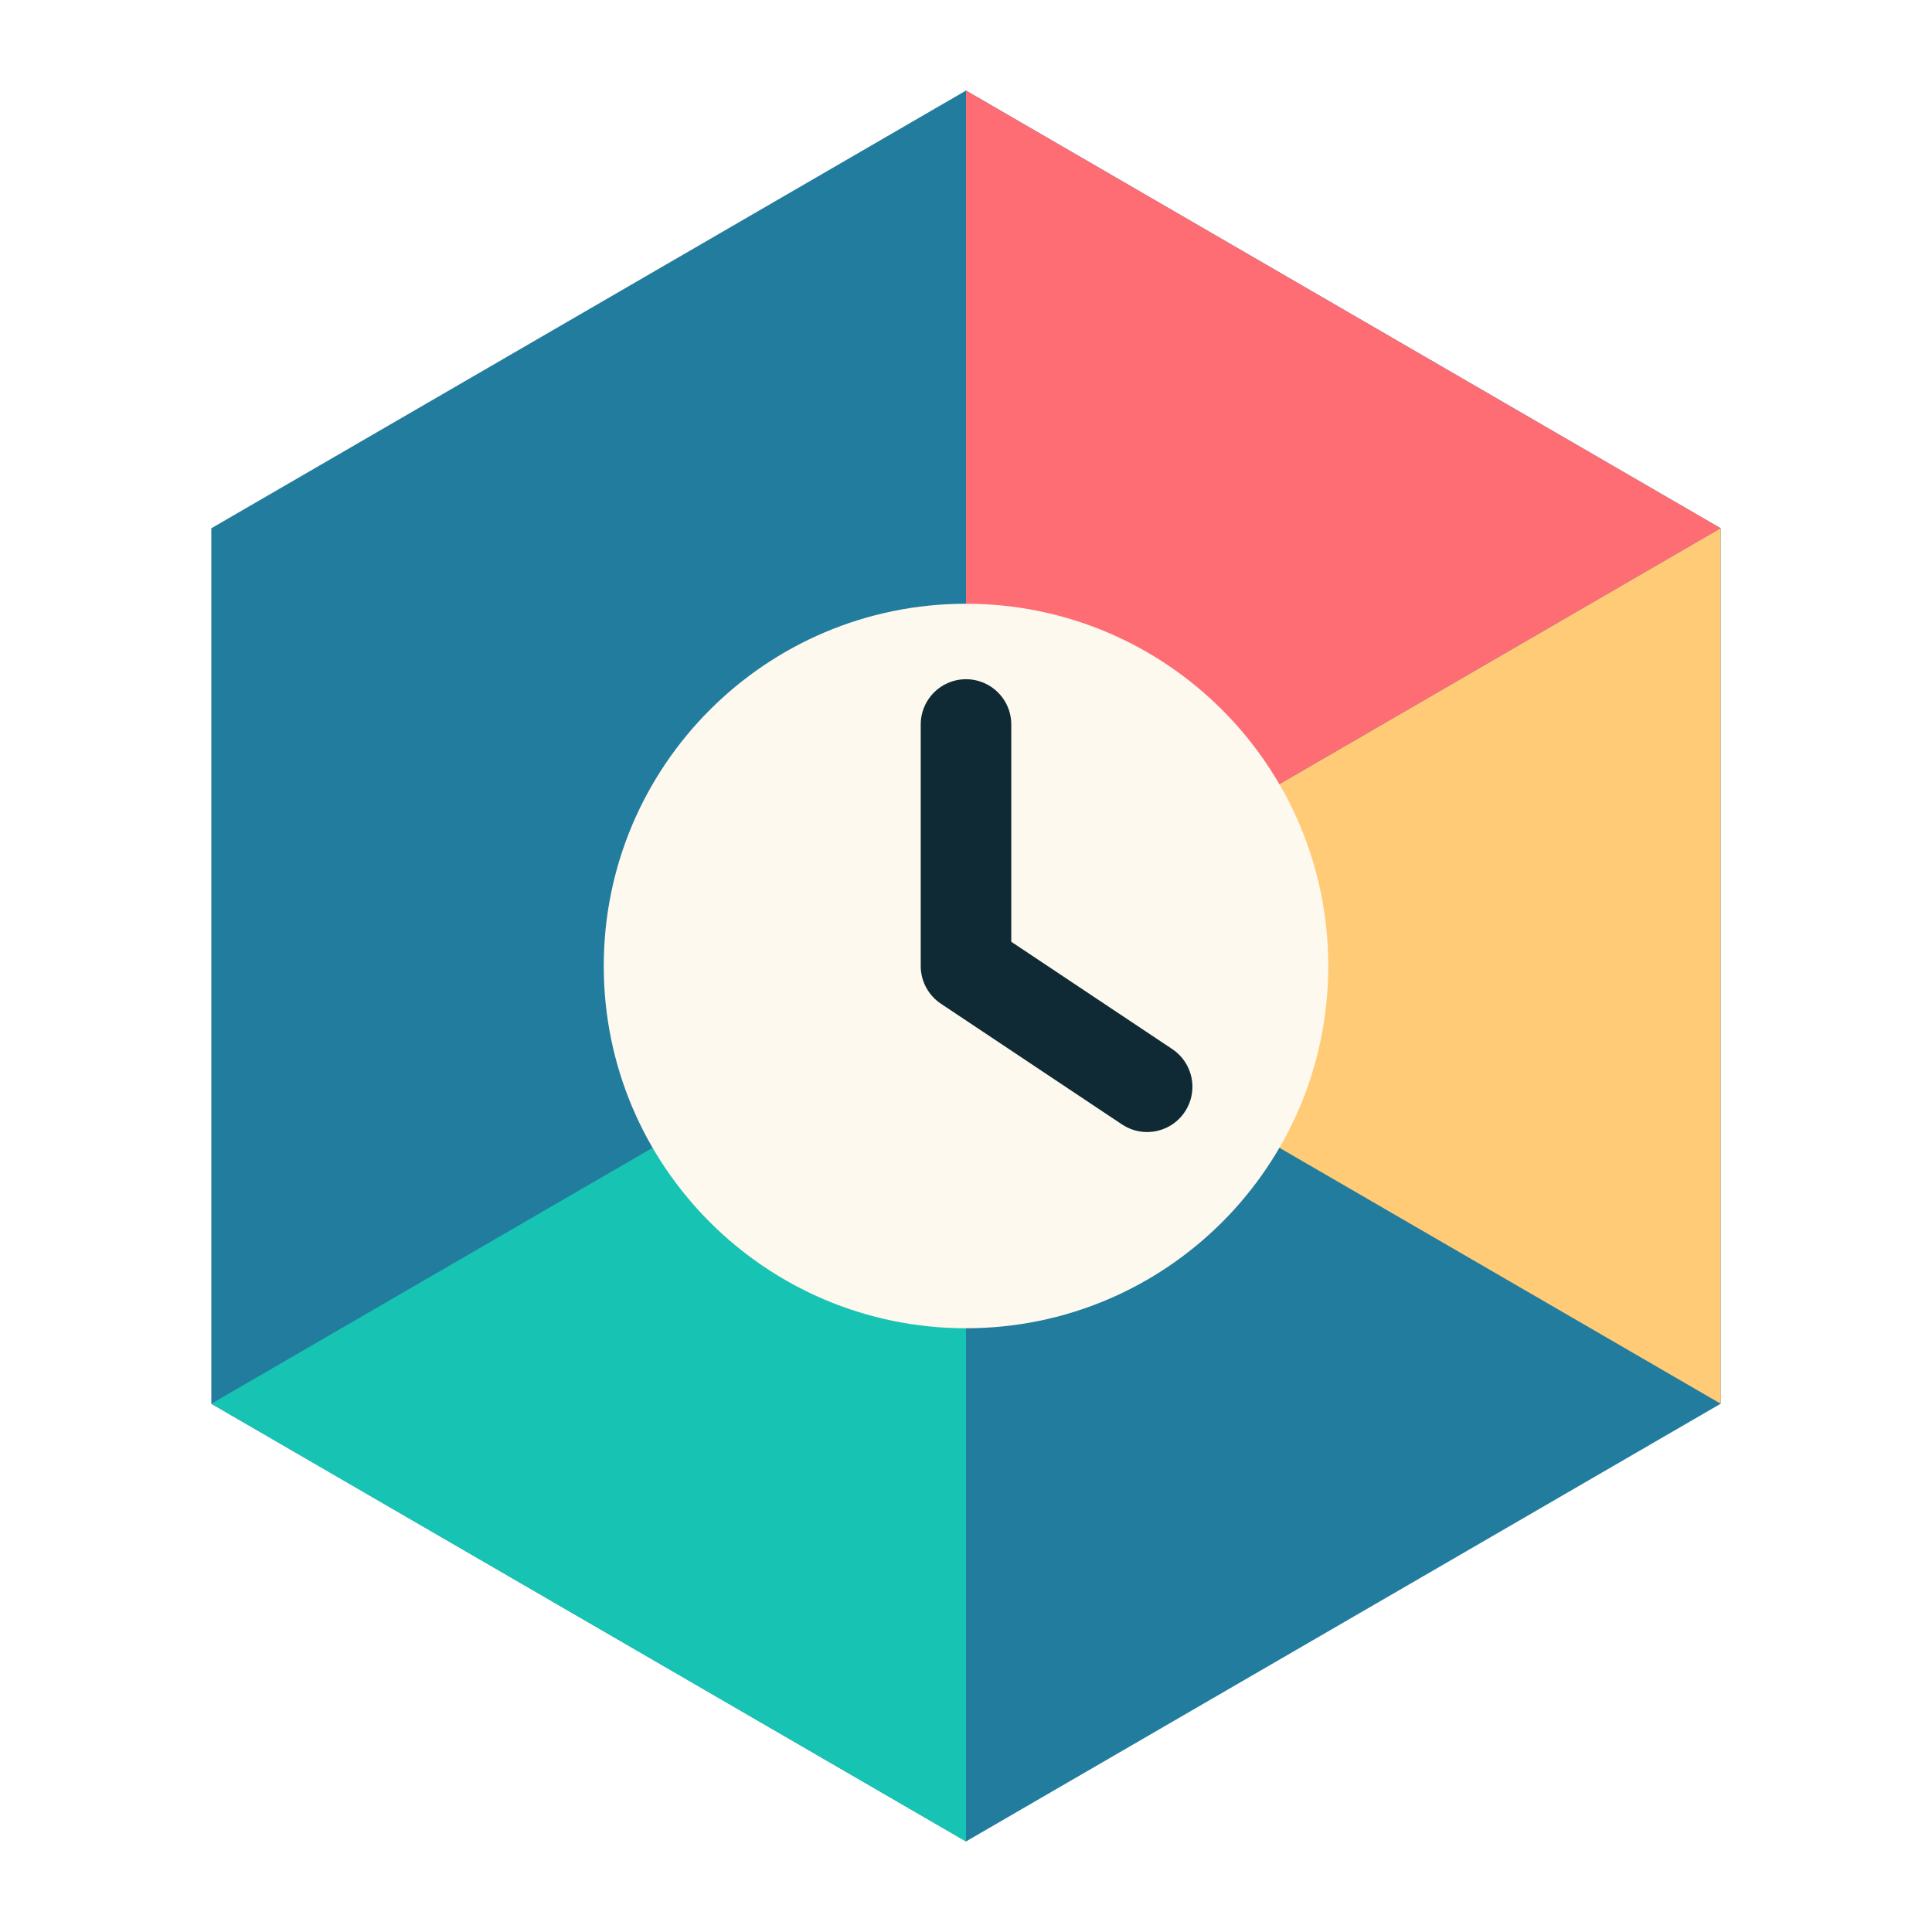
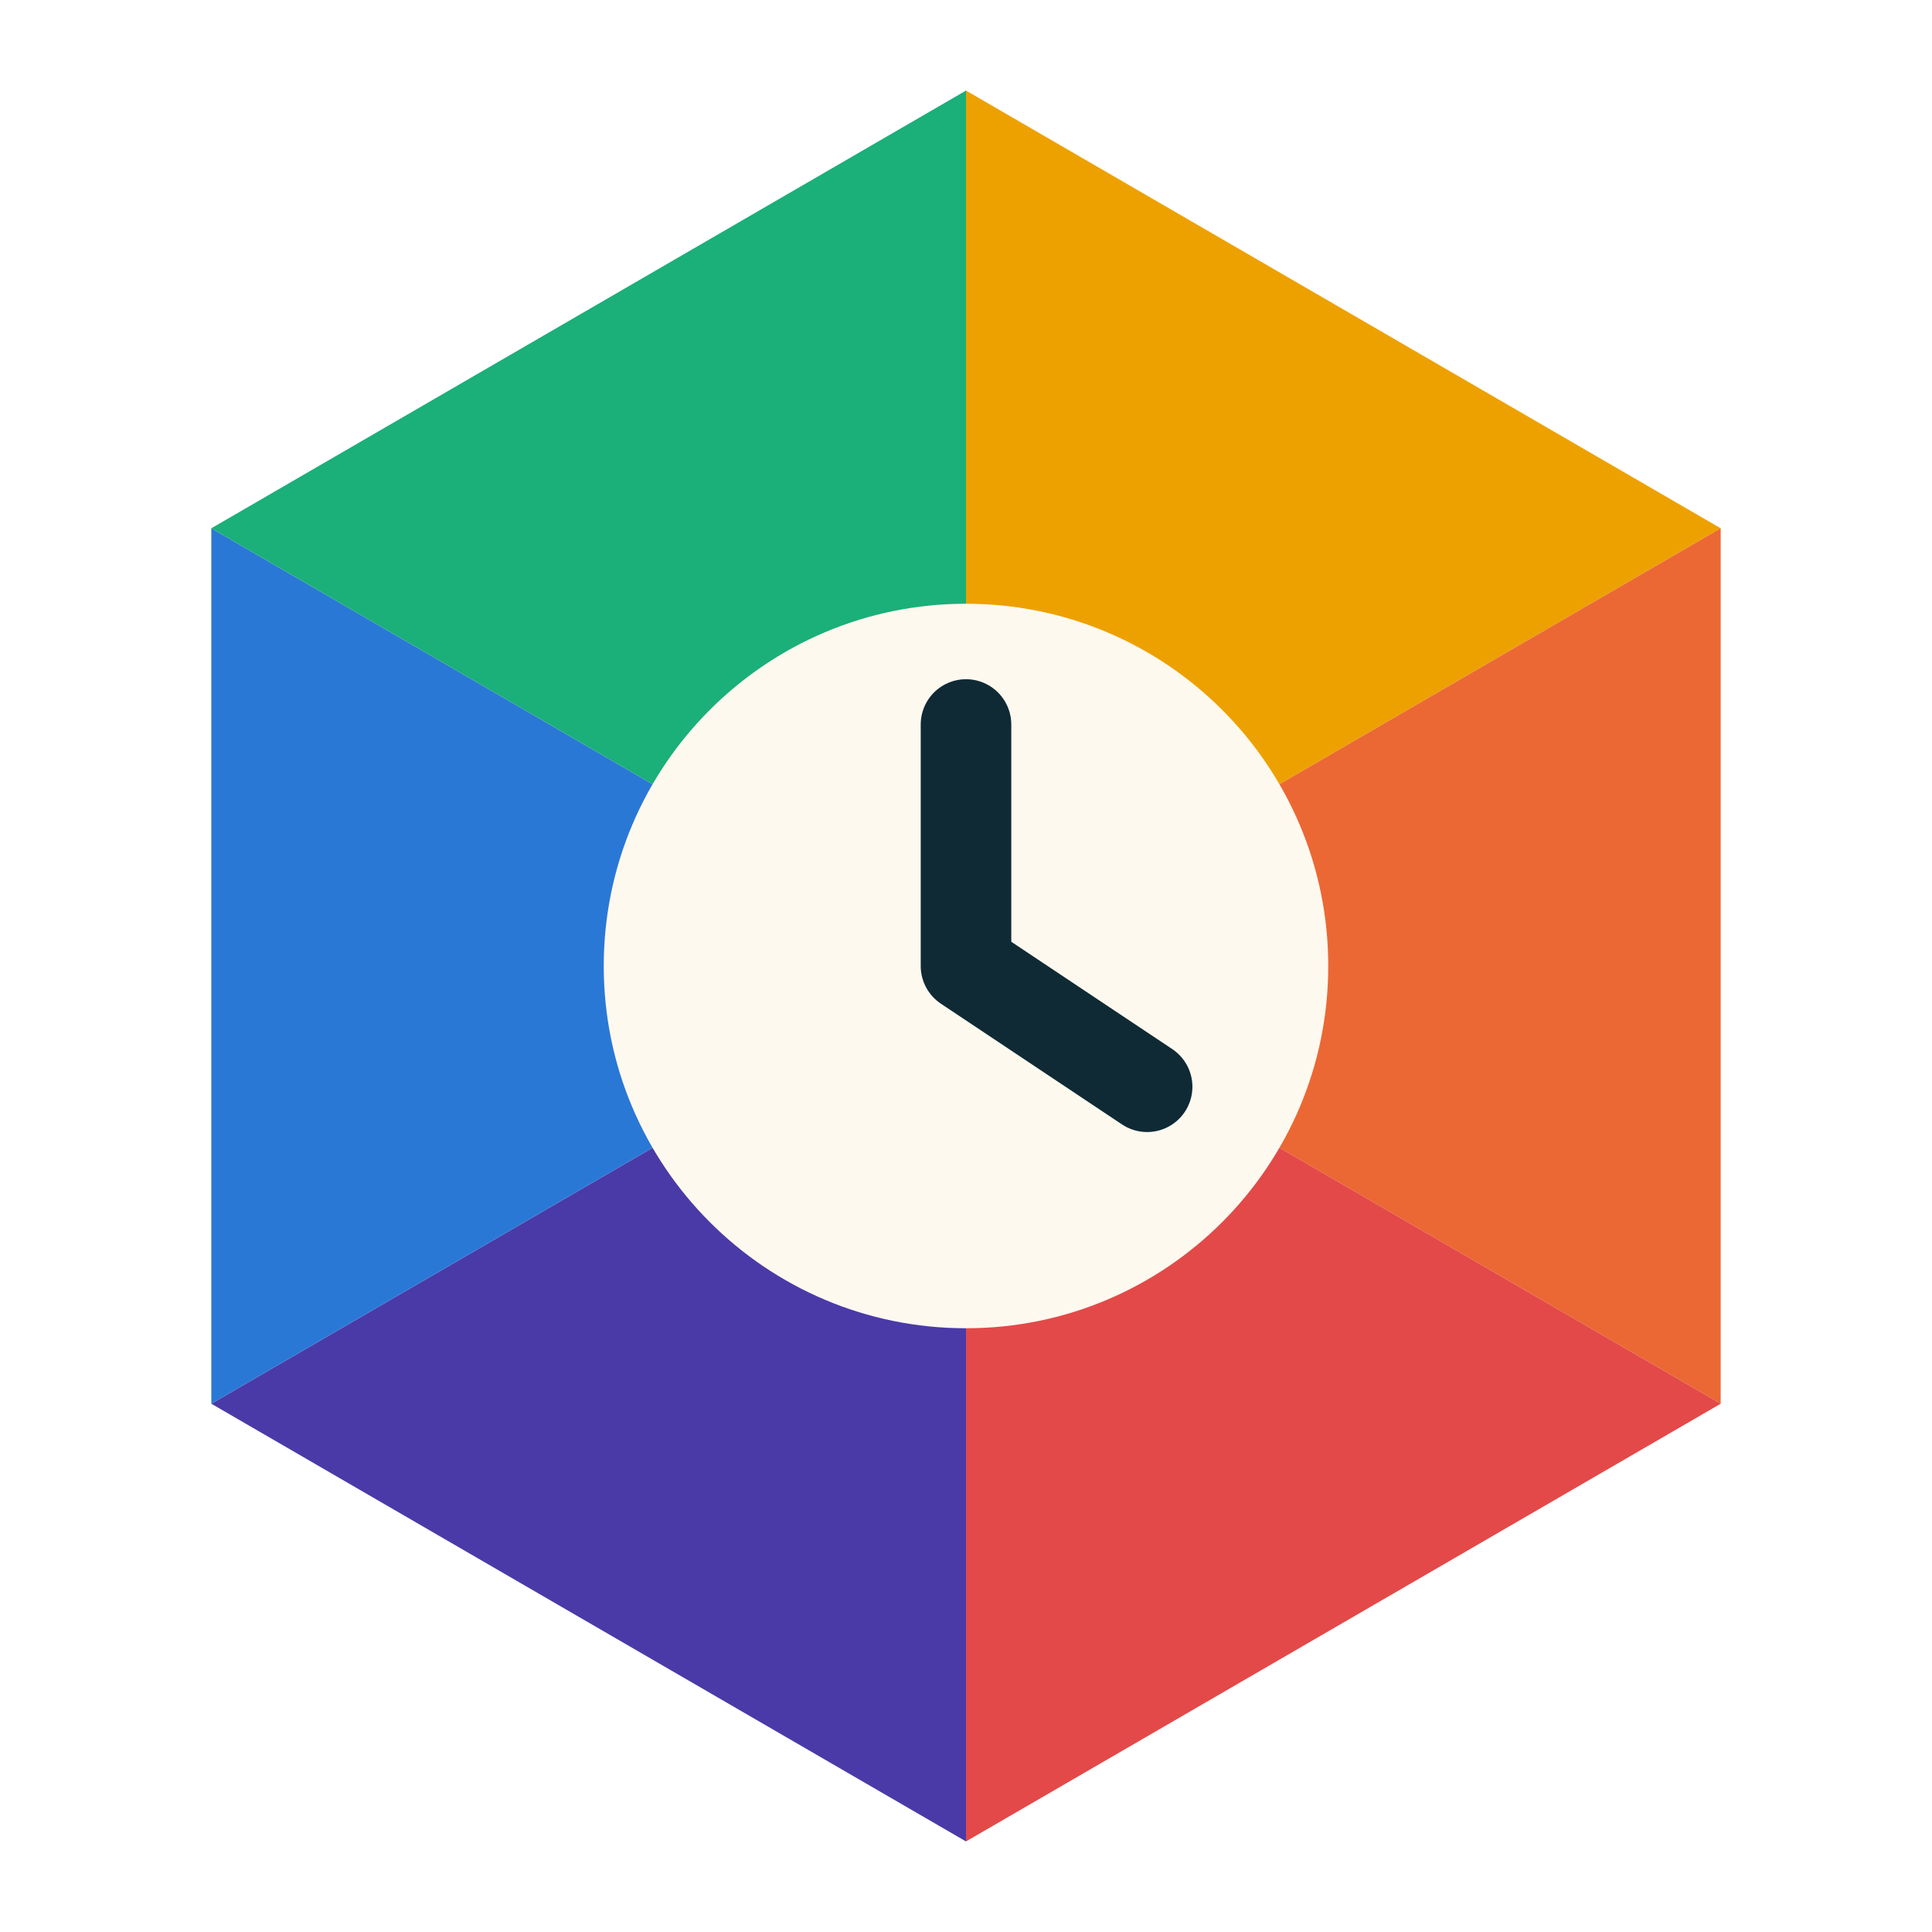
<svg xmlns="http://www.w3.org/2000/svg" viewBox="0 0 64 64">
-   <polygon points="32,3 57,17.5 57,46.5 32,61 7,46.5 7,17.5" fill="#227c9d" />
-   <polygon points="32,3 57,17.5 32,32" fill="#fe6d73" />
-   <polygon points="57,17.5 57,46.5 32,32" fill="#ffcb77" />
-   <polygon points="32,61 7,46.5 32,32" fill="#17c3b2" />
+   <polygon points="32,32 32,3 57,17.5" fill="#eda100" />
+   <polygon points="32,32 57,17.5 57,46.5" fill="#eb6834" />
+   <polygon points="32,32 57,46.5 32,61" fill="#e34948" />
+   <polygon points="32,32 32,61 7,46.5" fill="#4a3aa7" />
+   <polygon points="32,32 7,46.5 7,17.5" fill="#2a78d6" />
+   <polygon points="32,32 7,17.5 32,3" fill="#1baf7a" />
  <circle cx="32" cy="32" r="12" fill="#fef9ef" />
  <path d="M32 32V24M32 32l6 4" stroke="#0f2a35" stroke-width="3" stroke-linecap="round" fill="none" />
</svg>
